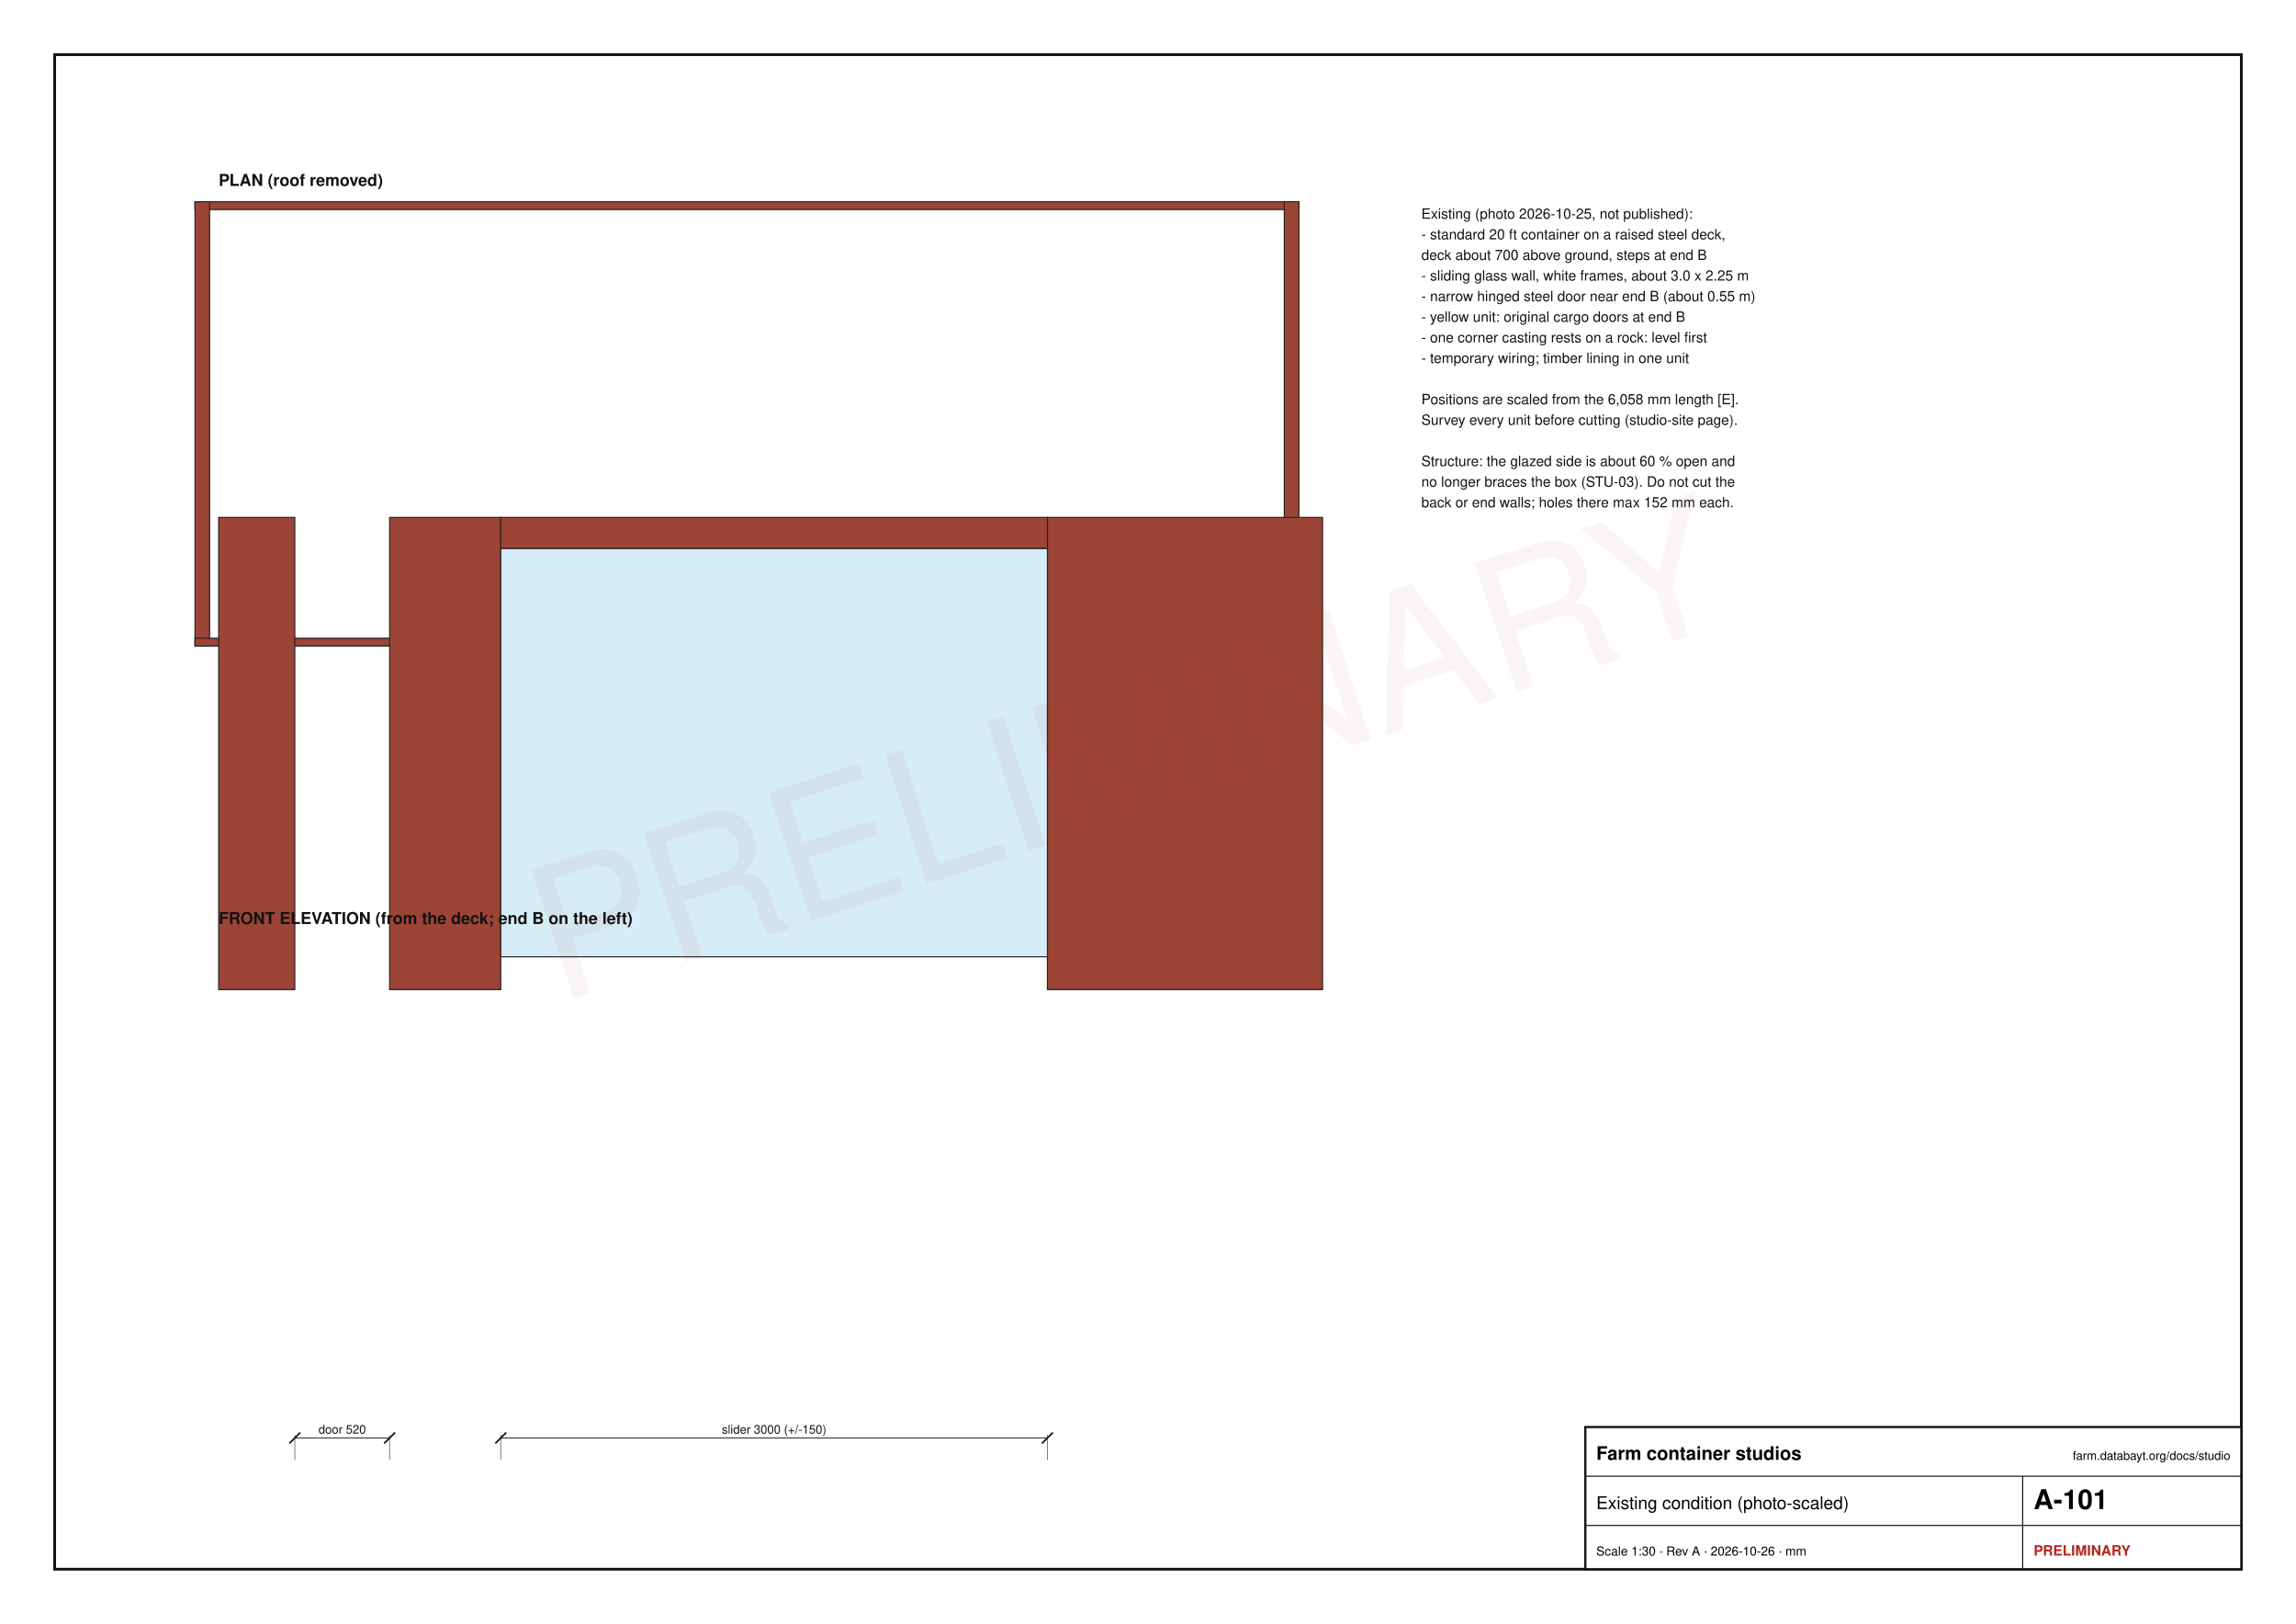
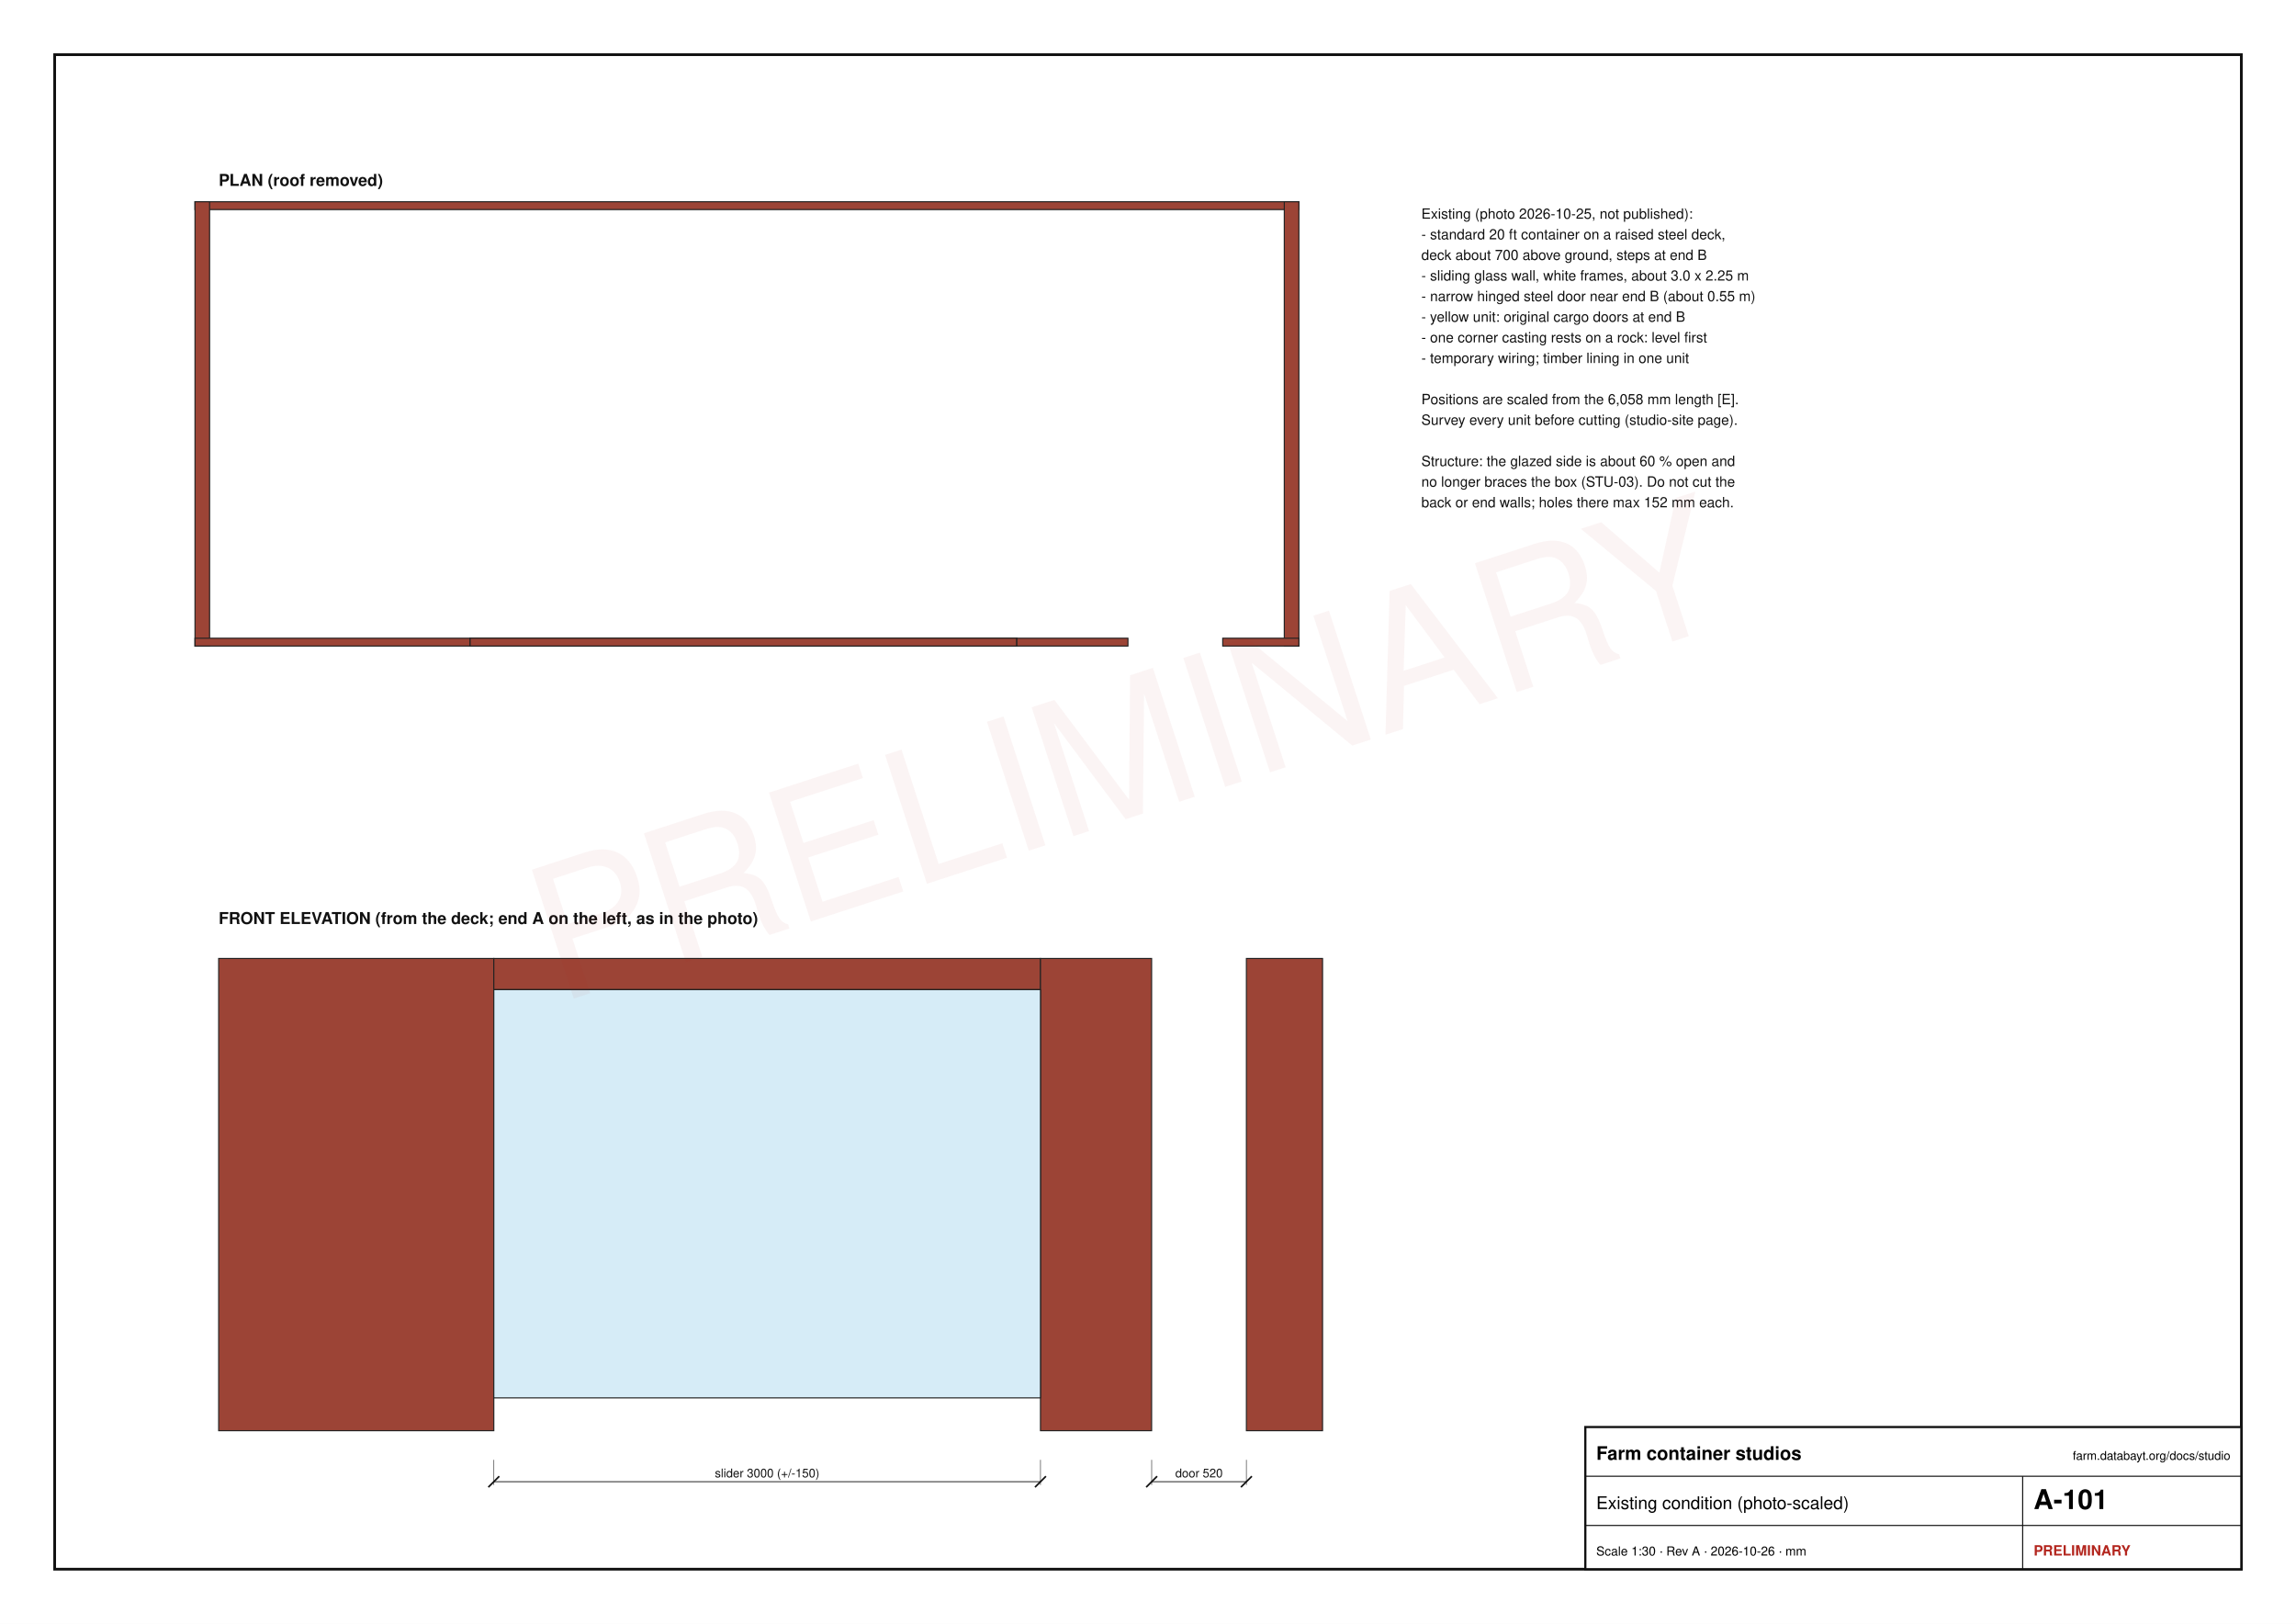
<svg xmlns="http://www.w3.org/2000/svg" width="420mm" height="297mm" viewBox="0 0 420 297" font-family="Helvetica, Arial, sans-serif">
  <rect x="0" y="0" width="420" height="297" fill="#fff" />
  <rect x="10" y="10" width="400" height="277" fill="none" stroke="#111" stroke-width="0.5" />
  <rect x="86" y="116.73" width="100" height="1.43" fill="#d6ecf7" stroke="#222" stroke-width="0.2" />
  <rect x="35.67" y="36.9" width="201.93" height="1.43" fill="#9c4436" stroke="#222" stroke-width="0.2" />
  <rect x="35.67" y="36.9" width="2.67" height="81.27" fill="#9c4436" stroke="#222" stroke-width="0.2" />
  <rect x="234.93" y="36.9" width="2.67" height="81.27" fill="#9c4436" stroke="#222" stroke-width="0.2" />
  <rect x="35.67" y="116.73" width="50.33" height="1.43" fill="#9c4436" stroke="#222" stroke-width="0.2" />
  <rect x="86" y="116.73" width="100" height="1.43" fill="#9c4436" stroke="#222" stroke-width="0.2" />
  <rect x="186" y="116.73" width="20.33" height="1.43" fill="#9c4436" stroke="#222" stroke-width="0.2" />
  <rect x="223.67" y="116.73" width="13.93" height="1.43" fill="#9c4436" stroke="#222" stroke-width="0.2" />
  <text x="40" y="34" font-size="3" text-anchor="start" font-weight="bold" fill="#111">PLAN (roof removed)</text>
-   <rect x="191.6" y="94.63" width="50.33" height="86.37" fill="#9c4436" stroke="#222" stroke-width="0.2" />
-   <rect x="91.6" y="94.63" width="100" height="5.7" fill="#9c4436" stroke="#222" stroke-width="0.2" />
-   <rect x="71.27" y="94.63" width="20.33" height="86.37" fill="#9c4436" stroke="#222" stroke-width="0.2" />
-   <rect x="40" y="94.63" width="13.93" height="86.37" fill="#9c4436" stroke="#222" stroke-width="0.2" />
-   <rect x="91.6" y="100.33" width="100" height="74.67" fill="#d6ecf7" stroke="#222" stroke-width="0.2" />
-   <text x="40" y="169" font-size="3" text-anchor="start" font-weight="bold" fill="#111">FRONT ELEVATION (from the deck; end B on the left)</text>
-   <line x1="191.6" y1="267" x2="191.6" y2="262.4" stroke="#555" stroke-width="0.13" />
-   <line x1="91.6" y1="267" x2="91.6" y2="262.4" stroke="#555" stroke-width="0.13" />
-   <line x1="191.6" y1="263" x2="91.6" y2="263" stroke="#333" stroke-width="0.18" />
-   <line x1="190.6" y1="264" x2="192.6" y2="262" stroke="#111" stroke-width="0.3" />
-   <line x1="90.6" y1="264" x2="92.6" y2="262" stroke="#111" stroke-width="0.3" />
-   <text x="141.6" y="262.2" font-size="2.2" text-anchor="middle" font-weight="normal" fill="#111" transform="rotate(360 141.6 262.2)">slider 3000 (+/-150)</text>
-   <line x1="71.27" y1="267" x2="71.27" y2="262.4" stroke="#555" stroke-width="0.13" />
-   <line x1="53.93" y1="267" x2="53.93" y2="262.4" stroke="#555" stroke-width="0.13" />
-   <line x1="71.27" y1="263" x2="53.93" y2="263" stroke="#333" stroke-width="0.18" />
-   <line x1="70.27" y1="264" x2="72.27" y2="262" stroke="#111" stroke-width="0.3" />
-   <line x1="52.93" y1="264" x2="54.93" y2="262" stroke="#111" stroke-width="0.3" />
-   <text x="62.6" y="262.2" font-size="2.2" text-anchor="middle" font-weight="normal" fill="#111" transform="rotate(360 62.6 262.2)">door 520</text>
+   <rect x="40" y="175.3" width="50.33" height="86.37" fill="#9c4436" stroke="#222" stroke-width="0.2" />
+   <rect x="90.33" y="175.3" width="100" height="5.7" fill="#9c4436" stroke="#222" stroke-width="0.2" />
+   <rect x="190.33" y="175.3" width="20.33" height="86.37" fill="#9c4436" stroke="#222" stroke-width="0.2" />
+   <rect x="228" y="175.3" width="13.93" height="86.37" fill="#9c4436" stroke="#222" stroke-width="0.2" />
+   <rect x="90.33" y="181" width="100" height="74.67" fill="#d6ecf7" stroke="#222" stroke-width="0.2" />
+   <text x="40" y="169" font-size="3" text-anchor="start" font-weight="bold" fill="#111">FRONT ELEVATION (from the deck; end A on the left, as in the photo)</text>
+   <line x1="90.33" y1="267" x2="90.33" y2="271.6" stroke="#555" stroke-width="0.13" />
+   <line x1="190.33" y1="267" x2="190.33" y2="271.6" stroke="#555" stroke-width="0.13" />
+   <line x1="90.33" y1="271" x2="190.33" y2="271" stroke="#333" stroke-width="0.18" />
+   <line x1="89.33" y1="272" x2="91.33" y2="270" stroke="#111" stroke-width="0.3" />
+   <line x1="189.33" y1="272" x2="191.33" y2="270" stroke="#111" stroke-width="0.3" />
+   <text x="140.33" y="270.2" font-size="2.2" text-anchor="middle" font-weight="normal" fill="#111">slider 3000 (+/-150)</text>
+   <line x1="210.67" y1="267" x2="210.67" y2="271.6" stroke="#555" stroke-width="0.13" />
+   <line x1="228" y1="267" x2="228" y2="271.6" stroke="#555" stroke-width="0.13" />
+   <line x1="210.67" y1="271" x2="228" y2="271" stroke="#333" stroke-width="0.18" />
+   <line x1="209.67" y1="272" x2="211.67" y2="270" stroke="#111" stroke-width="0.3" />
+   <line x1="227" y1="272" x2="229" y2="270" stroke="#111" stroke-width="0.3" />
+   <text x="219.33" y="270.2" font-size="2.2" text-anchor="middle" font-weight="normal" fill="#111">door 520</text>
  <text x="260" y="40" font-size="2.6" text-anchor="start" font-weight="normal" fill="#111">Existing (photo 2026-10-25, not published):</text>
  <text x="260" y="43.77" font-size="2.6" text-anchor="start" font-weight="normal" fill="#111">- standard 20 ft container on a raised steel deck,</text>
  <text x="260" y="47.54" font-size="2.6" text-anchor="start" font-weight="normal" fill="#111">  deck about 700 above ground, steps at end B</text>
  <text x="260" y="51.31" font-size="2.6" text-anchor="start" font-weight="normal" fill="#111">- sliding glass wall, white frames, about 3.0 x 2.25 m</text>
  <text x="260" y="55.08" font-size="2.6" text-anchor="start" font-weight="normal" fill="#111">- narrow hinged steel door near end B (about 0.55 m)</text>
  <text x="260" y="58.85" font-size="2.6" text-anchor="start" font-weight="normal" fill="#111">- yellow unit: original cargo doors at end B</text>
  <text x="260" y="62.62" font-size="2.6" text-anchor="start" font-weight="normal" fill="#111">- one corner casting rests on a rock: level first</text>
  <text x="260" y="66.39" font-size="2.6" text-anchor="start" font-weight="normal" fill="#111">- temporary wiring; timber lining in one unit</text>
  <text x="260" y="70.16" font-size="2.6" text-anchor="start" font-weight="normal" fill="#111" />
  <text x="260" y="73.93" font-size="2.6" text-anchor="start" font-weight="normal" fill="#111">Positions are scaled from the 6,058 mm length [E].</text>
  <text x="260" y="77.7" font-size="2.6" text-anchor="start" font-weight="normal" fill="#111">Survey every unit before cutting (studio-site page).</text>
  <text x="260" y="81.47" font-size="2.6" text-anchor="start" font-weight="normal" fill="#111" />
  <text x="260" y="85.24" font-size="2.6" text-anchor="start" font-weight="normal" fill="#111">Structure: the glazed side is about 60 % open and</text>
  <text x="260" y="89.01" font-size="2.6" text-anchor="start" font-weight="normal" fill="#111">no longer braces the box (STU-03). Do not cut the</text>
  <text x="260" y="92.78" font-size="2.6" text-anchor="start" font-weight="normal" fill="#111">back or end walls; holes there max 152 mm each.</text>
  <rect x="290" y="261" width="120" height="26" fill="#fff" stroke="#111" stroke-width="0.4" />
  <line x1="290" y1="270" x2="410" y2="270" stroke="#111" stroke-width="0.2" />
  <line x1="290" y1="279" x2="410" y2="279" stroke="#111" stroke-width="0.2" />
  <line x1="370" y1="270" x2="370" y2="287" stroke="#111" stroke-width="0.2" />
  <text x="292" y="267" font-size="3.4" font-weight="bold">Farm container studios</text>
  <text x="408" y="267" font-size="2.2" text-anchor="end">farm.databayt.org/docs/studio</text>
  <text x="292" y="276" font-size="3.2">Existing condition (photo-scaled)</text>
  <text x="372" y="276" font-size="5" font-weight="bold">A-101</text>
  <text x="292" y="284.5" font-size="2.3">Scale 1:30 · Rev A · 2026-10-26 · mm</text>
  <text x="372" y="284.5" font-size="2.6" font-weight="bold" fill="#b3261e">PRELIMINARY</text>
  <text x="210.0" y="148.5" font-size="34" fill="#b3261e" fill-opacity="0.05" text-anchor="middle" transform="rotate(-18 210.0 148.5)">PRELIMINARY</text>
</svg>
